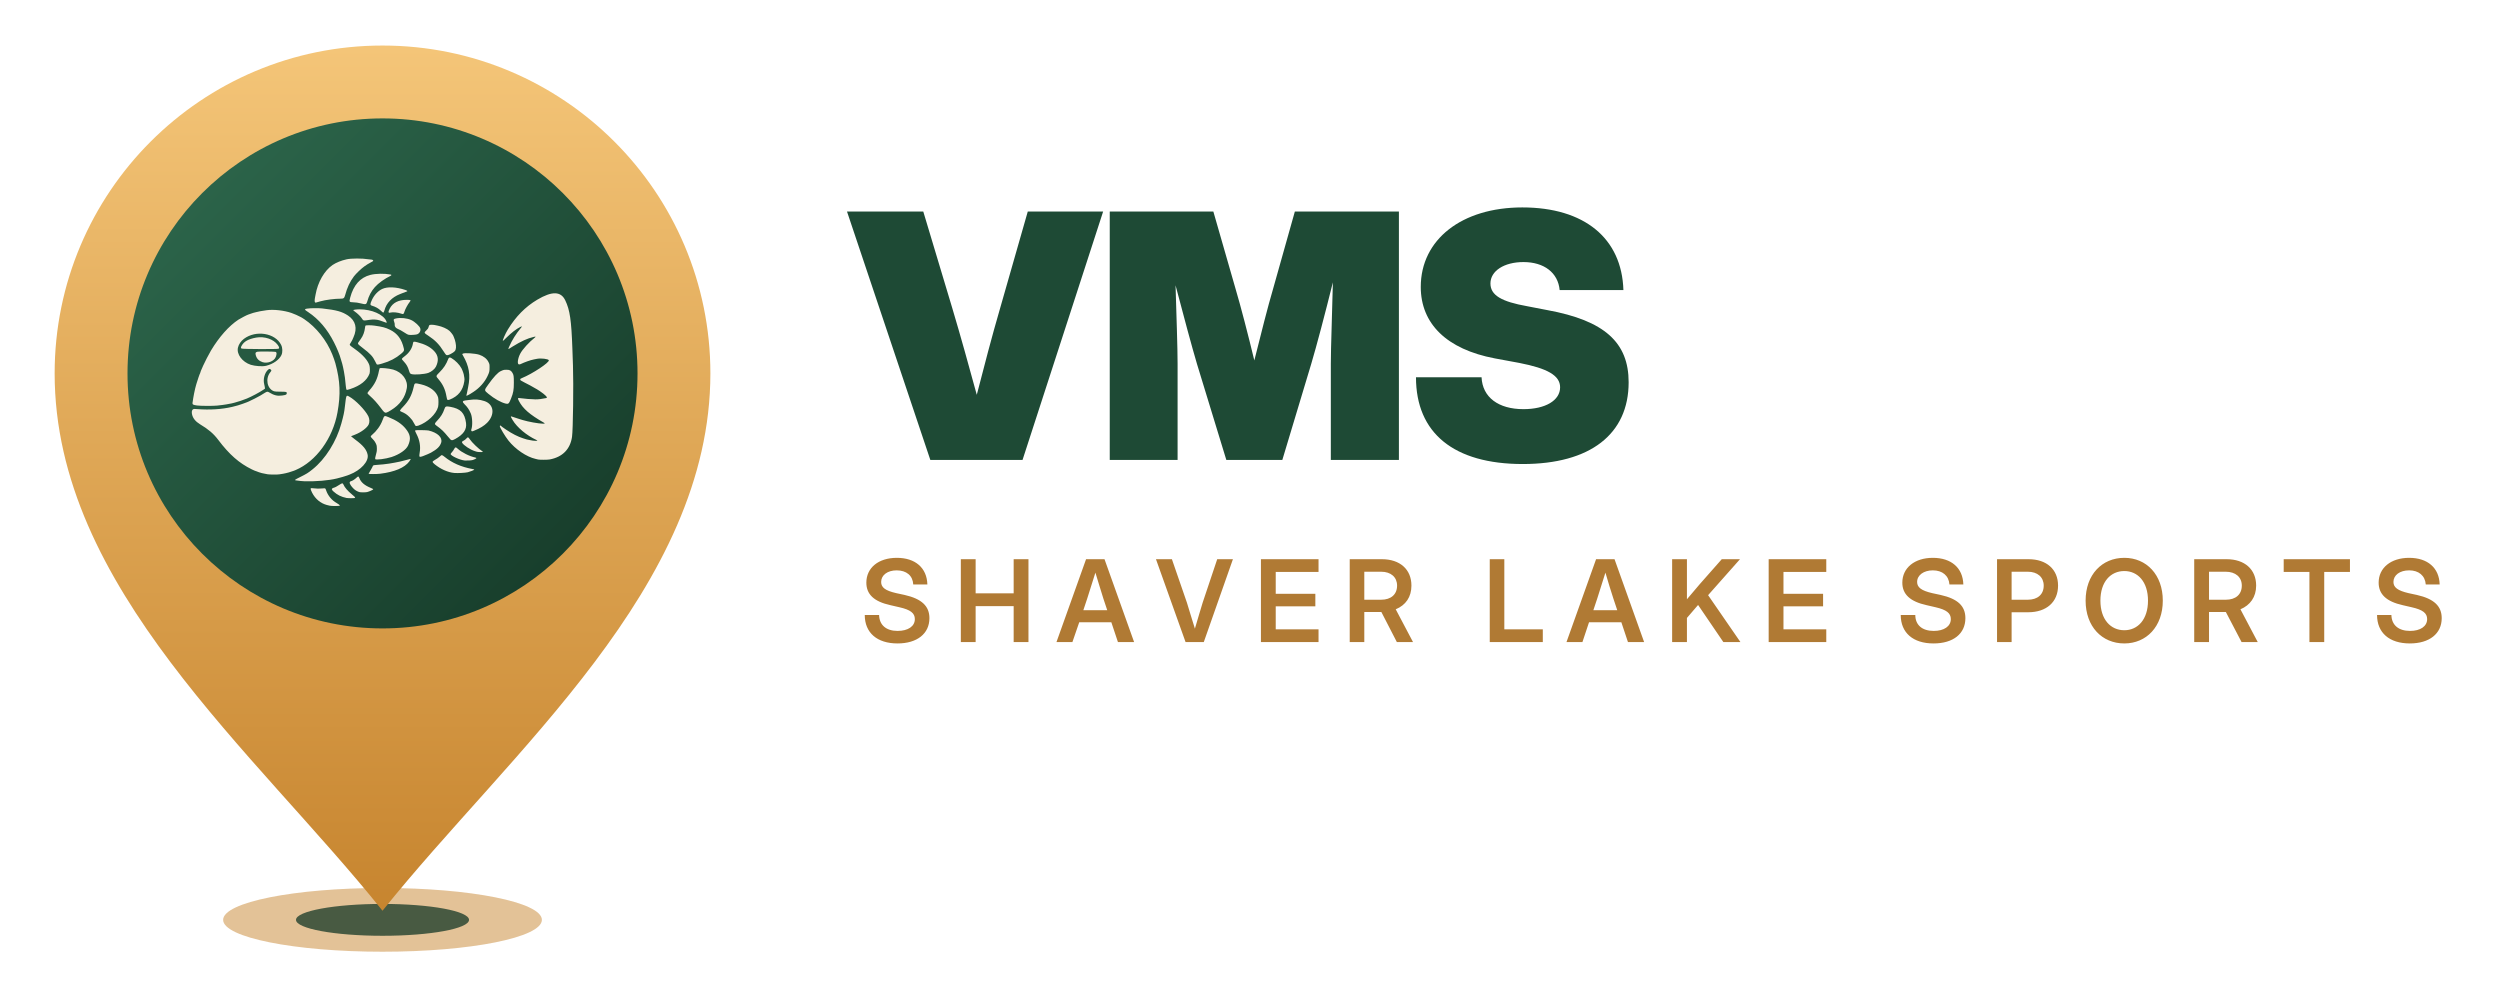
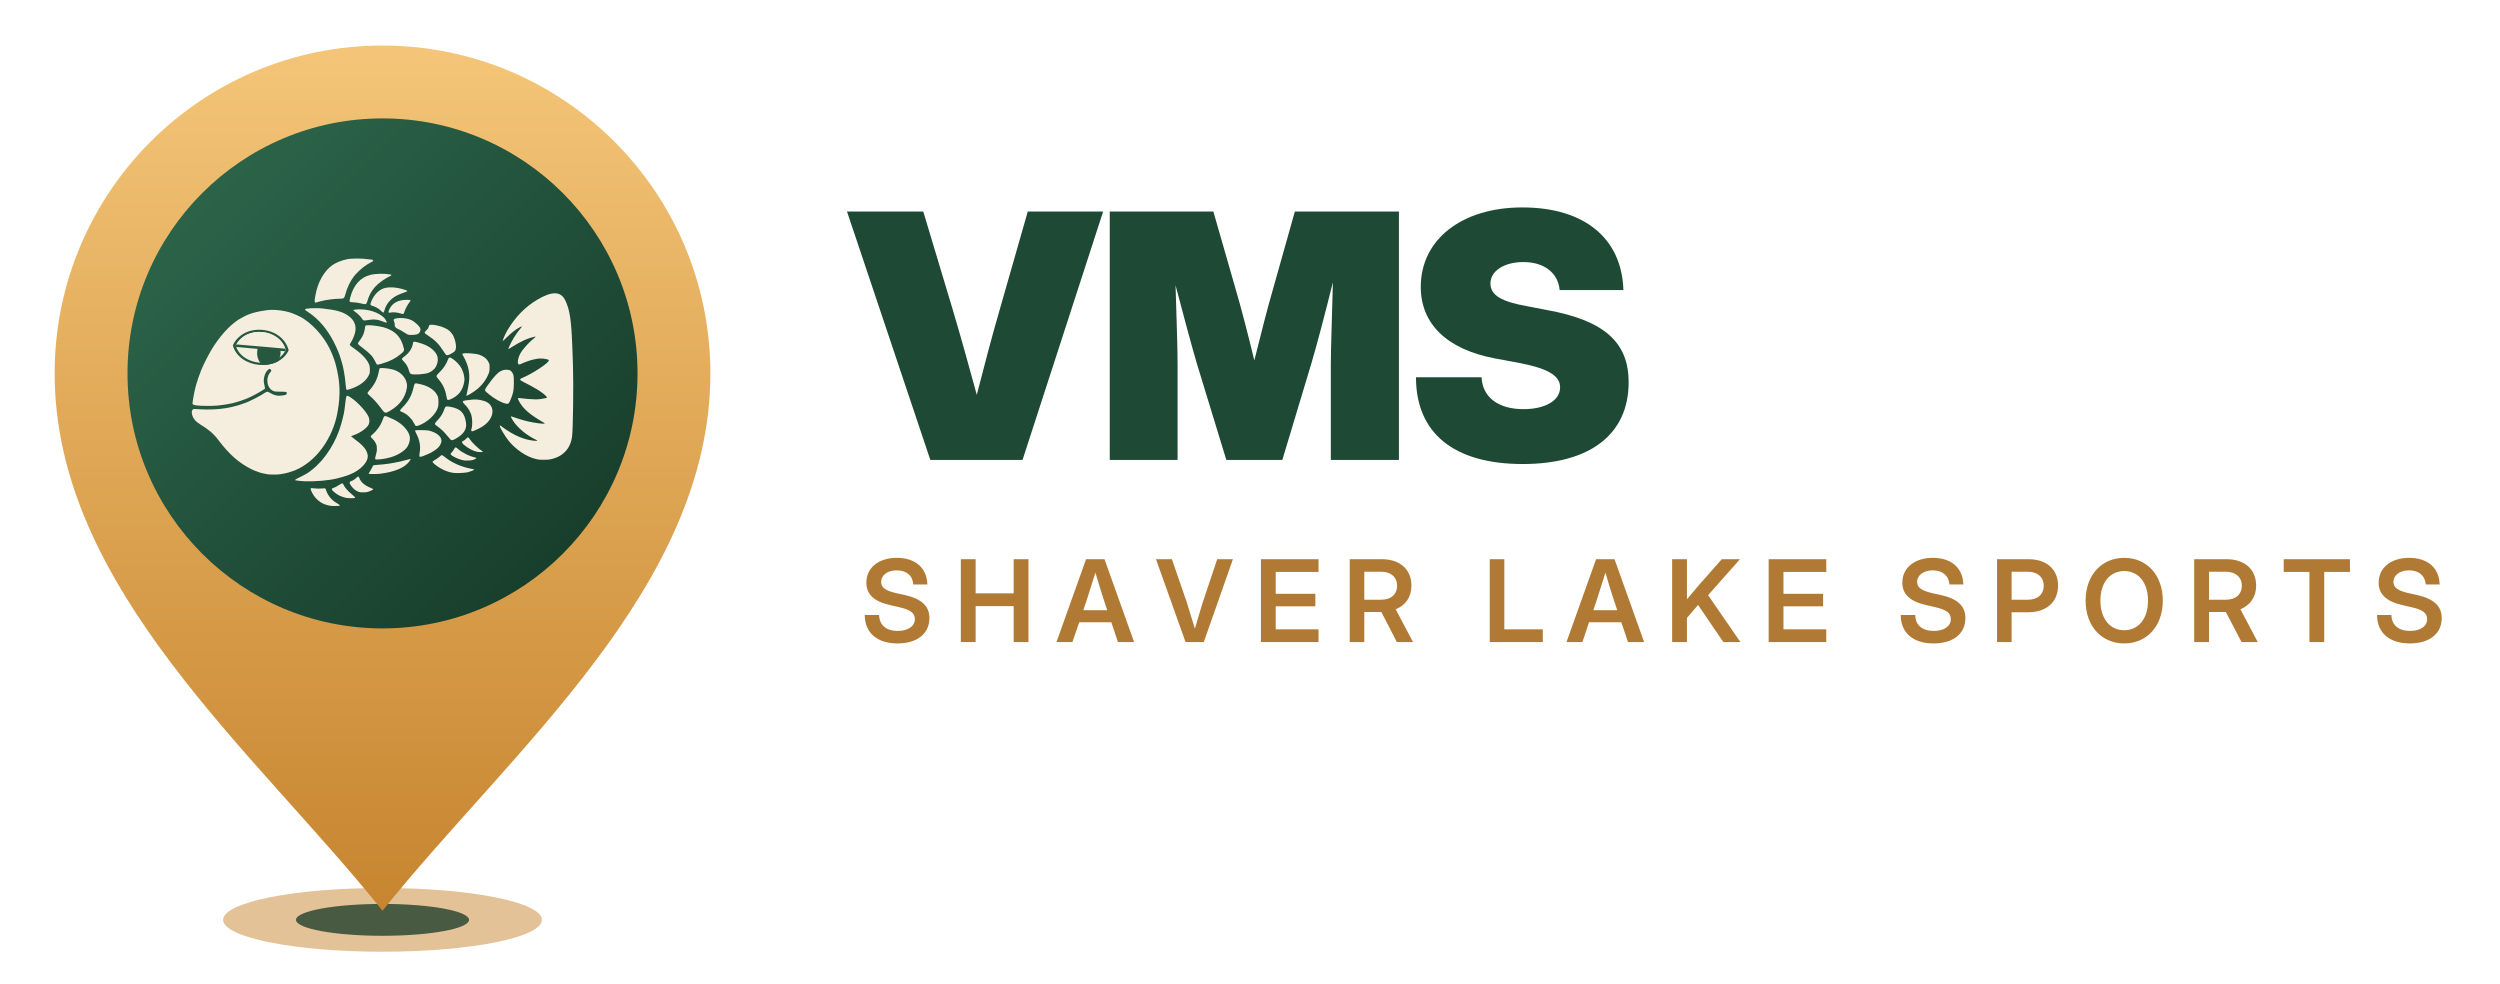
<svg xmlns="http://www.w3.org/2000/svg" viewBox="88 48 1098 432" role="img" aria-label="VMS Shaver Lake Sports">
  <defs>
    <linearGradient id="sg" x1="0" y1="0" x2="1" y2="1">
      <stop offset="0" stop-color="#2F6B4F" />
      <stop offset="1" stop-color="#143726" />
    </linearGradient>
    <linearGradient id="sa" x1="0" y1="0" x2="0" y2="1">
      <stop offset="0" stop-color="#F4C578" />
      <stop offset="1" stop-color="#C7852F" />
    </linearGradient>
  </defs>
  <ellipse cx="256" cy="452" rx="70" ry="14" fill="#C7852F" opacity=".5" />
  <ellipse cx="256" cy="452" rx="38" ry="7" fill="#143726" opacity=".75" />
  <path d="M256 448C200 378 112 306 112 212A144 144 0 0 1 400 212C400 306 312 378 256 448Z" fill="url(#sa)" />
  <circle cx="256" cy="212" r="112" fill="url(#sg)" />
-   <path fill="#F5EEDF" transform="translate(170.0 159.4) scale(0.2602)" d="M241.2 425.4C236.8 424.4 235.1 423.9 232.5 422.9C222.5 419.0 214.3 410.6 210.0 399.8C208.4 395.8 208.9 395.4 214.2 396.1C219.1 396.8 223.3 396.8 229.3 396.3C234.3 395.8 234.0 395.6 235.5 400.0C238.5 408.7 245.2 416.6 253.2 421.0C256.3 422.7 258.5 424.5 258.5 425.3C258.5 426.1 244.8 426.3 241.2 425.4ZM269.8 412.4C260.9 410.6 254.2 407.3 247.8 401.5C244.5 398.5 244.2 397.0 246.5 395.8C247.3 395.3 248.2 395.0 248.5 395.0C249.6 395.0 253.9 392.8 257.8 390.1C262.4 387.1 263.3 387.0 264.5 389.6C266.6 394.6 271.5 400.3 279.1 406.6C286.2 412.5 286.1 412.7 278.2 412.8C274.9 412.8 271.1 412.7 269.8 412.4ZM291.2 402.4C287.1 401.0 284.1 399.2 281.3 396.3C278.0 393.1 275.0 388.5 275.0 386.7C275.0 385.6 276.4 384.0 277.5 384.0C278.9 384.0 284.1 380.7 286.5 378.3C289.4 375.4 290.1 375.5 291.4 378.8C294.2 386.1 300.3 391.2 310.9 395.5C313.2 396.4 315.0 397.4 314.9 397.7C314.6 398.6 308.5 401.4 304.7 402.4C302.2 403.1 293.3 403.1 291.2 402.4ZM198.8 384.2C194.8 384.1 190.1 383.6 184.1 382.7C181.6 382.3 182.5 381.6 191.1 377.3C202.5 371.6 204.7 370.3 212.5 364.0C234.1 346.8 252.8 317.0 261.0 286.8C264.8 273.0 266.0 267.4 267.0 258.0C269.3 238.3 269.2 238.5 274.0 241.1C284.6 246.8 301.1 263.7 306.5 274.3C308.8 278.9 309.0 284.9 307.0 288.7C304.1 294.3 294.1 301.7 284.2 305.5C283.7 305.7 282.7 306.1 282.0 306.4C281.3 306.7 280.0 307.2 279.1 307.5C278.2 307.8 277.5 308.3 277.5 308.4C277.5 308.6 280.7 311.1 284.6 314.0C297.9 323.8 303.7 330.9 305.4 339.4C307.7 350.6 293.9 365.7 274.8 373.0C273.1 373.6 271.3 374.3 270.8 374.5C269.2 375.1 267.1 375.8 263.2 376.9C260.0 377.9 258.4 378.3 253.5 379.5C239.9 382.9 217.4 384.8 198.8 384.2ZM136.5 372.4C132.2 371.7 128.4 370.9 127.0 370.5C126.3 370.3 124.1 369.6 122.0 369.0C119.9 368.3 118.0 367.6 117.8 367.4C117.5 367.2 117.0 367.0 116.6 367.0C116.2 367.0 113.1 365.7 109.8 364.1C88.5 353.6 72.0 339.2 53.2 314.3C45.3 303.8 36.7 296.5 22.5 288.0C14.9 283.4 10.4 277.8 9.0 271.2C7.7 265.1 9.7 261.6 14.1 262.2C15.3 262.4 20.5 262.7 25.8 262.9C46.8 263.8 66.3 261.8 83.2 257.0C84.3 256.7 85.9 256.3 86.8 256.0C89.6 255.2 99.2 251.9 101.5 250.9C102.7 250.4 104.2 249.7 104.8 249.5C108.2 248.1 121.2 241.5 124.6 239.4C126.9 238.0 130.2 236.0 131.9 234.9C135.4 232.7 136.6 232.6 139.0 234.1C147.3 239.2 153.2 240.6 160.9 239.5C167.3 238.6 168.7 238.0 168.9 236.0C169.2 233.3 168.4 233.0 158.2 233.0C152.1 233.0 148.6 232.8 147.4 232.3C135.6 228.2 132.3 210.8 141.2 200.1C143.3 197.5 143.4 197.0 141.8 195.6C140.3 194.2 139.4 194.2 137.5 195.8C131.7 200.7 128.6 211.9 130.8 220.2C131.3 221.9 131.7 224.3 131.9 225.6L132.1 227.9L129.0 230.0C123.0 234.1 109.1 241.5 101.5 244.6C96.0 246.9 86.2 250.2 80.9 251.5C76.4 252.7 75.1 253.0 72.5 253.4C71.0 253.7 68.6 254.2 67.2 254.4C64.3 255.0 58.4 255.7 51.0 256.5C43.8 257.2 23.3 257.1 17.5 256.3C10.8 255.4 9.4 254.6 9.8 251.9C10.2 248.4 11.9 238.7 12.5 235.8C13.8 229.6 15.0 224.4 15.5 223.0C15.7 222.3 16.2 220.7 16.5 219.5C18.1 214.0 22.1 202.2 22.7 201.7C22.9 201.5 23.0 201.0 23.0 200.7C23.0 200.3 23.5 199.0 24.0 197.7C25.4 194.5 26.7 191.6 27.8 189.0C29.7 184.5 37.9 168.6 41.0 163.5C54.8 140.5 71.4 121.9 87.2 111.5C91.0 109.1 101.7 103.5 103.8 102.9C104.3 102.7 106.1 102.1 107.8 101.5C109.4 100.9 111.4 100.2 112.2 100.0C113.1 99.8 115.0 99.3 116.5 98.9C121.4 97.6 125.3 96.9 134.8 95.5C146.6 93.8 164.3 95.8 176.8 100.1C181.3 101.7 189.0 105.0 191.6 106.6C193.0 107.4 194.2 108.0 194.3 108.0C194.4 108.0 196.3 109.2 198.4 110.6C218.6 124.2 236.2 146.3 245.7 170.0C247.6 174.6 250.2 182.2 251.0 185.2C259.1 215.2 260.0 237.3 254.5 268.0C246.6 311.9 218.4 350.6 183.8 365.3C182.7 365.7 181.3 366.3 180.8 366.5C176.6 368.2 168.2 370.6 162.8 371.5C160.8 371.8 158.0 372.3 156.5 372.5C153.2 373.1 140.2 373.0 136.5 372.4ZM307.0 371.5C307.0 371.2 308.1 369.3 309.4 367.4C310.7 365.4 312.3 362.6 312.9 361.2C313.5 359.9 314.2 358.4 314.4 358.0C315.0 357.1 317.2 356.7 324.2 356.3C329.5 356.0 332.9 355.6 341.8 354.4C345.5 353.9 356.0 351.9 360.0 351.0C364.6 349.9 366.0 349.5 369.8 348.5C375.7 346.9 377.2 346.5 377.6 346.5C378.5 346.5 377.8 347.9 375.7 350.8C367.8 361.4 350.9 368.5 326.5 371.5C320.8 372.2 307.0 372.2 307.0 371.5ZM451.8 370.2C441.0 369.3 428.6 363.8 418.3 355.3C414.3 351.9 414.2 351.0 417.5 349.1C421.5 346.9 426.2 343.6 428.0 341.8C430.3 339.4 431.0 339.5 435.2 342.9C447.8 353.2 463.2 360.0 482.1 363.5C484.0 363.9 485.5 364.3 485.5 364.5C485.5 365.2 478.7 367.9 474.4 369.0C470.0 370.0 457.9 370.7 451.8 370.2ZM469.5 349.2C461.3 348.5 445.5 341.2 445.5 338.2C445.5 337.8 446.5 336.4 447.7 335.1C448.9 333.8 450.6 331.5 451.3 330.0C453.2 326.3 454.2 326.2 457.6 329.4C464.2 335.5 477.5 342.2 487.4 344.2C490.4 344.9 489.0 346.1 483.0 348.3C481.1 349.0 473.3 349.5 469.5 349.2ZM593.2 347.5C592.4 347.3 590.5 346.9 589.0 346.5C573.7 343.1 554.7 330.2 543.0 315.4C537.6 308.7 528.5 293.4 528.5 291.3C528.5 290.4 529.5 289.7 529.9 290.3C530.5 291.0 534.0 293.7 539.0 297.0C549.2 303.9 559.2 309.0 567.8 311.7C574.0 313.7 574.5 313.9 578.2 314.5C580.2 314.8 582.8 315.3 584.1 315.6C587.1 316.1 592.0 316.1 592.0 315.6C592.0 315.4 591.1 314.9 590.1 314.4C574.1 307.1 557.5 293.3 550.2 281.0C546.1 274.1 546.1 274.0 550.3 275.5C553.7 276.7 555.9 277.4 561.0 279.0C563.1 279.6 565.6 280.4 566.8 280.8C576.3 283.7 594.3 287.0 601.2 287.0C605.1 287.0 605.2 286.7 602.3 285.0C579.0 271.6 567.5 261.7 560.8 248.8C558.2 243.9 558.6 243.1 563.6 244.0C568.3 244.8 583.1 246.0 588.7 246.0C594.2 246.0 599.0 245.4 606.6 243.8C609.3 243.2 608.1 241.3 601.8 236.2C599.3 234.2 591.7 229.0 591.3 229.0C591.2 229.0 589.7 228.1 587.9 227.1C583.5 224.4 577.4 221.1 569.6 217.2C563.6 214.1 563.0 213.7 563.0 212.5C563.0 211.3 563.4 211.0 565.9 210.0C583.4 202.9 612.7 183.6 611.2 179.9C610.4 177.7 598.0 176.2 591.4 177.5C589.9 177.8 587.6 178.3 586.2 178.5C579.9 179.8 571.1 182.9 563.2 186.6C562.6 186.9 561.5 187.0 560.7 186.9C557.6 186.6 558.7 177.1 562.9 169.0C566.7 161.6 578.0 149.2 587.7 141.6C589.7 140.1 589.0 139.7 585.9 140.5C574.9 143.1 565.1 147.6 549.8 157.0C547.8 158.2 545.7 159.6 544.9 160.1C542.6 161.7 542.5 161.2 544.0 157.6C549.4 145.5 555.3 136.1 564.1 125.4C566.6 122.4 566.4 122.2 563.0 123.8C556.2 127.2 548.6 133.1 539.8 141.7C536.6 145.0 533.8 147.5 533.7 147.3C532.8 146.5 537.8 135.1 542.0 128.2C555.4 106.2 571.6 89.7 591.8 77.7C616.6 63.0 631.6 63.3 639.0 78.9C646.8 95.0 649.3 112.4 651.0 160.5C651.2 167.8 651.7 180.7 652.0 189.2C653.1 220.1 652.1 297.9 650.4 309.2C647.4 330.1 634.3 343.4 612.7 347.4C609.4 348.1 595.6 348.1 593.2 347.5ZM318.2 346.7C317.9 345.9 318.1 344.4 318.9 341.5C320.7 335.1 321.0 333.5 321.0 329.2C321.0 326.7 320.7 323.9 320.4 323.1C318.6 318.5 316.9 316.0 313.9 312.9C310.0 309.0 309.8 308.4 312.4 306.3C320.5 299.5 327.1 290.5 330.5 281.2C333.6 272.9 333.4 273.0 340.9 276.1C354.0 281.3 363.3 287.6 369.8 295.7C377.7 305.5 378.7 312.8 373.7 323.8C370.5 331.0 359.4 338.8 345.8 343.3C335.8 346.5 318.9 348.7 318.2 346.7ZM392.7 341.8C392.6 341.2 392.8 338.6 393.2 336.1C395.1 325.3 393.3 314.8 387.8 304.3C385.4 299.9 385.1 298.8 386.1 298.2C387.1 297.6 405.3 297.9 408.2 298.5C423.6 302.2 432.2 310.4 429.5 319.1C427.4 325.5 422.8 330.1 412.2 336.0C410.3 337.1 403.0 340.2 398.7 341.8C394.3 343.3 393.1 343.4 392.7 341.8ZM489.8 334.4C488.9 334.2 487.5 333.7 486.5 333.4C478.9 331.1 467.3 323.5 465.0 319.3C464.2 317.7 464.7 317.0 467.9 315.4C469.1 314.8 471.0 313.3 472.0 312.1C474.5 309.2 475.3 309.4 477.7 313.1C481.2 318.5 493.0 329.9 498.9 333.5C499.5 333.9 500.0 334.4 500.0 334.6C500.0 335.2 491.6 335.0 489.8 334.4ZM445.4 313.9C444.7 313.3 442.3 310.5 440.1 307.8C437.9 305.0 434.4 301.1 432.2 299.0C428.6 295.6 426.9 294.2 420.9 289.8C418.0 287.7 418.3 286.6 422.9 281.8C428.8 275.6 432.5 269.7 434.8 262.8C436.4 257.7 437.5 257.2 444.7 258.5C462.4 261.7 469.2 268.7 471.5 285.9C472.9 296.8 467.3 305.1 453.3 312.8C448.6 315.3 447.3 315.5 445.4 313.9ZM480.5 299.0C480.2 298.4 480.1 297.5 480.3 297.1C482.8 291.0 482.3 275.9 479.4 269.5C476.5 262.9 473.6 258.7 468.8 254.0C464.9 250.2 465.3 248.4 470.2 247.8C471.6 247.7 474.4 247.3 476.5 247.0C487.2 245.5 493.6 246.0 502.4 248.8C518.6 254.0 520.8 271.6 507.1 285.5C502.0 290.6 495.0 294.9 485.5 298.7C481.7 300.3 481.2 300.3 480.5 299.0ZM386.0 290.3C385.7 289.9 384.6 288.0 383.6 286.1C381.3 281.6 380.4 280.4 376.5 276.3C372.1 271.7 368.5 269.3 362.1 266.7C359.0 265.5 359.3 264.6 365.2 258.5C374.9 248.4 379.8 239.4 383.0 225.5C384.8 217.8 384.3 218.0 395.5 220.6C410.2 224.0 421.2 232.3 424.3 242.4C425.2 245.5 425.2 255.1 424.3 258.8C421.1 270.9 406.4 284.8 391.0 290.3C388.3 291.2 386.8 291.2 386.0 290.3ZM333.0 267.1C332.2 266.4 329.6 263.2 327.3 260.0C321.3 252.1 315.6 245.7 309.9 240.7C307.2 238.3 305.0 236.0 305.0 235.5C305.0 235.0 306.4 233.1 308.0 231.2C317.5 220.6 322.0 211.3 324.5 197.8C324.9 195.8 325.4 194.0 325.6 193.6C326.7 192.3 340.9 193.6 348.5 195.7C363.9 200.1 373.9 213.8 371.5 227.2C368.8 242.8 359.9 255.1 344.6 264.4C337.2 269.0 335.5 269.4 333.0 267.1ZM538.8 253.2C530.4 251.2 519.5 245.1 509.2 236.6C501.9 230.6 501.9 230.8 508.9 221.1C518.1 208.1 525.2 200.5 530.1 198.3C535.0 196.1 535.5 196.0 539.8 196.0C545.1 196.0 547.3 197.1 549.7 201.0C551.9 204.6 552.2 206.6 552.2 217.8C552.2 229.8 551.4 234.8 547.5 244.5C544.0 253.2 543.1 254.1 538.8 253.2ZM439.5 245.9C439.3 245.3 438.8 243.2 438.5 241.2C436.4 229.0 432.4 220.6 424.7 211.6C420.4 206.7 420.4 206.6 426.6 200.4C433.9 193.1 438.0 186.9 441.5 177.7C442.5 175.1 444.0 174.6 446.7 176.2C453.4 180.1 460.5 187.3 463.8 193.6C465.7 197.2 468.0 204.0 468.0 205.9C468.0 206.5 468.3 208.1 468.6 209.3C469.0 211.1 469.0 212.6 468.5 215.9C466.2 230.9 458.3 240.7 443.9 246.4C441.6 247.3 440.0 247.1 439.5 245.9ZM472.2 238.9C472.4 238.3 472.8 236.5 473.1 235.0C473.8 231.2 474.3 228.7 475.0 225.5C479.3 204.9 476.8 190.0 466.2 171.7L465.0 169.6L466.1 168.8C468.4 167.1 487.1 168.4 493.8 170.6C501.2 173.1 506.8 177.5 509.5 183.2C511.2 186.6 511.2 187.0 511.2 192.5C511.2 198.8 510.8 200.4 507.6 207.0C502.9 217.0 494.4 226.5 484.4 233.1C481.2 235.3 478.5 237.0 478.3 237.0C478.2 237.0 476.9 237.7 475.5 238.5C472.4 240.3 471.8 240.4 472.2 238.9ZM269.6 229.4C269.3 229.0 268.8 226.1 268.5 223.0C267.4 210.9 266.8 206.4 265.4 199.0C264.6 194.3 263.2 188.5 262.5 185.8C262.2 184.9 261.5 182.6 260.9 180.5C259.1 174.1 257.8 170.2 255.6 165.0C253.1 159.0 251.4 155.2 248.7 149.9C237.4 127.6 223.0 110.6 205.1 98.7C202.3 96.9 200.0 95.2 199.9 94.9C199.7 93.4 200.0 93.3 204.0 92.7C209.2 91.9 222.6 91.8 228.7 92.5C253.0 95.2 262.1 97.8 272.3 104.5C285.2 113.2 288.4 126.0 281.5 141.2C280.9 142.6 280.0 144.7 279.5 145.8C279.0 146.9 277.8 149.0 276.8 150.5C274.2 154.4 273.7 153.7 284.8 161.7C297.4 170.8 305.4 179.9 308.3 188.2C309.4 191.3 309.5 199.9 308.6 202.5C304.2 214.1 293.3 222.8 276.1 228.5C270.8 230.2 270.3 230.3 269.6 229.4ZM379.3 203.3C377.1 202.7 376.5 201.7 375.0 196.8C373.3 191.2 371.0 187.1 367.5 183.3C362.9 178.2 362.8 178.2 363.5 177.1C363.7 176.6 365.6 174.9 367.5 173.5C375.6 167.5 380.6 159.8 381.9 151.5C382.4 148.2 383.1 148.0 389.0 149.5C402.1 152.8 411.2 157.5 417.8 164.6C424.7 172.0 425.7 180.3 420.8 190.5C418.9 194.6 413.1 199.4 407.8 201.3C401.3 203.6 384.1 204.8 379.3 203.3ZM134.0 189.3C146.0 186.3 156.1 179.2 159.9 171.2C162.1 166.3 161.9 159.1 159.4 154.0C149.4 133.9 116.8 128.6 96.6 143.8C91.5 147.6 87.9 152.9 86.5 158.6C83.9 169.7 93.8 182.9 108.1 187.6C115.5 189.9 127.9 190.8 134.0 189.3ZM321.1 187.2C320.8 187.0 319.4 184.6 318.1 181.8C314.1 173.5 310.0 169.0 297.1 159.2C292.4 155.7 289.6 153.2 289.3 152.4C288.8 151.0 288.7 151.0 294.0 143.8C297.8 138.5 300.1 132.4 301.0 124.9C301.1 123.3 301.5 121.8 301.9 121.4C302.6 120.7 311.3 120.7 316.8 121.5C330.8 123.5 335.0 124.6 343.2 128.5C355.7 134.6 362.9 144.4 366.5 160.1C367.3 163.8 367.0 164.6 362.0 168.9C353.1 176.5 342.8 181.9 330.0 185.5C328.8 185.8 327.2 186.3 326.5 186.5C324.6 187.1 321.8 187.5 321.1 187.2ZM127.8 183.1C121.7 181.0 118.0 177.1 116.5 171.1C115.5 167.5 116.3 166.2 119.7 165.5C122.3 165.0 148.2 165.2 150.0 165.8C152.1 166.4 152.2 169.4 150.4 174.2C147.7 181.6 136.3 186.0 127.8 183.1ZM437.7 170.7C437.1 170.2 435.2 167.5 433.5 164.8C426.5 153.5 419.1 145.9 408.2 138.8C400.3 133.6 400.3 133.6 404.4 129.6C406.8 127.4 407.6 126.2 408.2 124.1C408.6 122.6 409.2 121.1 409.6 120.7C410.2 119.9 414.8 119.8 418.6 120.5C420.1 120.8 422.5 121.3 424.0 121.6C431.0 123.0 439.5 126.7 443.5 130.3C445.7 132.3 450.0 137.9 450.0 138.7C450.0 138.9 450.4 140.0 451.0 141.1C453.4 146.3 455.0 154.5 454.5 158.9C453.9 164.1 452.6 165.6 445.1 169.6C441.4 171.5 439.0 171.9 437.7 170.7ZM92.6 160.2C91.2 159.2 91.2 158.3 92.6 155.7C96.5 148.3 103.8 144.2 117.2 141.7C131.2 139.2 146.5 144.3 153.5 153.9C156.2 157.5 156.7 159.6 155.0 160.5C153.3 161.4 94.0 161.2 92.6 160.2ZM374.8 137.0C372.9 136.6 370.8 135.4 366.2 132.4C362.2 129.8 359.8 128.5 355.9 126.8C352.6 125.4 350.7 122.6 351.1 119.8C351.3 118.9 350.9 117.0 350.2 115.1C348.7 111.1 349.1 110.3 353.2 109.4C361.1 107.7 371.9 108.8 379.0 112.1C385.1 114.9 393.4 122.6 394.3 126.3C395.4 130.3 392.9 134.8 388.8 136.2C386.5 137.0 377.0 137.6 374.8 137.0ZM335.2 116.0C333.4 115.2 328.5 113.5 325.2 112.5C320.5 111.1 314.6 110.8 308.9 111.7C297.8 113.4 298.3 113.5 295.4 109.0C293.5 106.0 288.3 100.9 283.8 97.8C282.3 96.7 281.0 95.6 281.0 95.5C281.0 94.8 286.5 94.0 291.7 94.0C312.4 94.0 332.2 102.7 336.9 113.9C338.1 116.9 337.9 117.2 335.2 116.0ZM361.8 101.2C356.4 99.2 347.9 98.4 343.8 99.5C340.1 100.6 339.7 98.6 342.6 92.9C347.7 83.0 357.3 78.0 371.2 78.0C378.4 78.0 378.9 78.4 376.5 81.4C373.0 85.8 368.8 93.7 367.5 98.0C366.4 102.1 365.6 102.6 361.8 101.2ZM327.9 96.5C323.6 92.3 319.1 89.8 312.3 87.7C309.4 86.8 309.4 85.0 312.7 78.0C316.5 69.8 322.9 63.0 330.0 59.6C338.8 55.5 353.4 56.1 368.7 61.2C372.3 62.4 373.3 63.3 371.7 63.8C369.9 64.4 365.2 66.1 363.8 66.8C362.9 67.1 361.2 67.8 360.0 68.3C346.2 73.7 337.0 83.4 333.7 96.0C333.0 98.5 332.4 99.5 331.4 99.5C331.2 99.5 329.6 98.1 327.9 96.5ZM298.5 85.0C297.5 84.8 295.5 84.3 294.0 84.0C287.8 82.6 286.6 82.4 282.0 82.2C274.0 81.8 274.0 81.8 276.0 74.1C281.6 53.0 292.9 40.3 310.0 35.9C319.5 33.5 333.7 33.3 344.4 35.3C345.8 35.6 345.8 36.6 344.4 37.3C334.6 41.9 323.4 49.9 317.7 56.4C311.3 63.7 307.6 70.7 304.5 81.5C303.4 85.1 302.3 85.8 298.5 85.0ZM216.9 82.4C215.9 81.9 215.7 79.1 216.4 75.1C216.7 73.8 217.2 71.2 217.5 69.2C221.2 48.1 232.4 28.6 246.3 19.1C252.3 15.1 261.1 11.5 269.8 9.6C277.5 7.8 296.8 7.8 306.5 9.5C308.1 9.8 310.2 10.0 311.3 10.0C312.7 10.0 313.6 10.3 314.3 11.0C315.4 12.2 315.2 12.4 311.2 14.5C305.4 17.7 304.5 18.3 299.9 21.5C294.8 25.1 286.0 33.5 282.3 38.3C275.4 47.5 271.0 56.8 267.2 70.7C266.0 75.1 264.9 76.0 260.4 76.0C249.6 76.0 234.9 77.9 225.5 80.5C223.4 81.1 221.0 81.7 220.2 82.0C219.3 82.2 218.4 82.5 218.2 82.6C217.9 82.8 217.3 82.7 216.9 82.4Z" />
+   <g transform="translate(170.0 159.4) scale(0.2602)">
+     <path fill="#F5EEDF" d="M241.2 425.4C236.8 424.4 235.1 423.9 232.5 422.9C222.5 419.0 214.3 410.6 210.0 399.8C208.4 395.8 208.9 395.4 214.2 396.1C219.1 396.8 223.3 396.8 229.3 396.3C234.3 395.8 234.0 395.6 235.5 400.0C238.5 408.7 245.2 416.6 253.2 421.0C256.3 422.7 258.5 424.5 258.5 425.3C258.5 426.1 244.8 426.3 241.2 425.4ZM269.8 412.4C260.9 410.6 254.2 407.3 247.8 401.5C244.5 398.5 244.2 397.0 246.5 395.8C247.3 395.3 248.2 395.0 248.5 395.0C249.6 395.0 253.9 392.8 257.8 390.1C262.4 387.1 263.3 387.0 264.5 389.6C266.6 394.6 271.5 400.3 279.1 406.6C286.2 412.5 286.1 412.7 278.2 412.8C274.9 412.8 271.1 412.7 269.8 412.4ZM291.2 402.4C287.1 401.0 284.1 399.2 281.3 396.3C278.0 393.1 275.0 388.5 275.0 386.7C275.0 385.6 276.4 384.0 277.5 384.0C278.9 384.0 284.1 380.7 286.5 378.3C289.4 375.4 290.1 375.5 291.4 378.8C294.2 386.1 300.3 391.2 310.9 395.5C313.2 396.4 315.0 397.4 314.9 397.7C314.6 398.6 308.5 401.4 304.7 402.4C302.2 403.1 293.3 403.1 291.2 402.4ZM198.8 384.2C194.8 384.1 190.1 383.6 184.1 382.7C181.6 382.3 182.5 381.6 191.1 377.3C202.5 371.6 204.7 370.3 212.5 364.0C234.1 346.8 252.8 317.0 261.0 286.8C264.8 273.0 266.0 267.4 267.0 258.0C269.3 238.3 269.2 238.5 274.0 241.1C284.6 246.8 301.1 263.7 306.5 274.3C308.8 278.9 309.0 284.9 307.0 288.7C304.1 294.3 294.1 301.7 284.2 305.5C283.7 305.7 282.7 306.1 282.0 306.4C281.3 306.7 280.0 307.2 279.1 307.5C278.2 307.8 277.5 308.3 277.5 308.4C277.5 308.6 280.7 311.1 284.6 314.0C297.9 323.8 303.7 330.9 305.4 339.4C307.7 350.6 293.9 365.7 274.8 373.0C273.1 373.6 271.3 374.3 270.8 374.5C269.2 375.1 267.1 375.8 263.2 376.9C260.0 377.9 258.4 378.3 253.5 379.5C239.9 382.9 217.4 384.8 198.8 384.2ZM136.5 372.4C132.2 371.7 128.4 370.9 127.0 370.5C126.3 370.3 124.1 369.6 122.0 369.0C119.9 368.3 118.0 367.6 117.8 367.4C117.5 367.2 117.0 367.0 116.6 367.0C116.2 367.0 113.1 365.7 109.8 364.1C88.5 353.6 72.0 339.2 53.2 314.3C45.3 303.8 36.7 296.5 22.5 288.0C14.9 283.4 10.4 277.8 9.0 271.2C7.7 265.1 9.7 261.6 14.1 262.2C15.3 262.4 20.5 262.7 25.8 262.9C46.8 263.8 66.3 261.8 83.2 257.0C84.3 256.7 85.9 256.3 86.8 256.0C89.6 255.2 99.2 251.9 101.5 250.9C102.7 250.4 104.2 249.7 104.8 249.5C108.2 248.1 121.2 241.5 124.6 239.4C126.9 238.0 130.2 236.0 131.9 234.9C135.4 232.7 136.6 232.6 139.0 234.1C147.3 239.2 153.2 240.6 160.9 239.5C167.3 238.6 168.7 238.0 168.9 236.0C169.2 233.3 168.4 233.0 158.2 233.0C152.1 233.0 148.6 232.8 147.4 232.3C135.6 228.2 132.3 210.8 141.2 200.1C143.3 197.5 143.4 197.0 141.8 195.6C140.3 194.2 139.4 194.2 137.5 195.8C131.7 200.7 128.6 211.9 130.8 220.2C131.3 221.9 131.7 224.3 131.9 225.6L132.1 227.9L129.0 230.0C123.0 234.1 109.1 241.5 101.5 244.6C96.0 246.9 86.2 250.2 80.9 251.5C76.4 252.7 75.1 253.0 72.5 253.4C71.0 253.7 68.6 254.2 67.2 254.4C64.3 255.0 58.4 255.7 51.0 256.5C43.8 257.2 23.3 257.1 17.5 256.3C10.8 255.4 9.4 254.6 9.8 251.9C10.2 248.4 11.9 238.7 12.5 235.8C13.8 229.6 15.0 224.4 15.5 223.0C15.7 222.3 16.2 220.7 16.5 219.5C18.1 214.0 22.1 202.2 22.7 201.7C22.9 201.5 23.0 201.0 23.0 200.7C23.0 200.3 23.5 199.0 24.0 197.7C25.4 194.5 26.7 191.6 27.8 189.0C29.7 184.5 37.9 168.6 41.0 163.5C54.8 140.5 71.4 121.9 87.2 111.5C91.0 109.1 101.7 103.5 103.8 102.9C104.3 102.7 106.1 102.1 107.8 101.5C109.4 100.9 111.4 100.2 112.2 100.0C113.1 99.8 115.0 99.3 116.5 98.9C121.4 97.6 125.3 96.9 134.8 95.5C146.6 93.8 164.3 95.8 176.8 100.1C181.3 101.7 189.0 105.0 191.6 106.6C193.0 107.4 194.2 108.0 194.3 108.0C194.4 108.0 196.3 109.2 198.4 110.6C218.6 124.2 236.2 146.3 245.7 170.0C247.6 174.6 250.2 182.2 251.0 185.2C259.1 215.2 260.0 237.3 254.5 268.0C246.6 311.9 218.4 350.6 183.8 365.3C182.7 365.7 181.3 366.3 180.8 366.5C176.6 368.2 168.2 370.6 162.8 371.5C160.8 371.8 158.0 372.3 156.5 372.5C153.2 373.1 140.2 373.0 136.5 372.4ZM307.0 371.5C307.0 371.2 308.1 369.3 309.4 367.4C310.7 365.4 312.3 362.6 312.9 361.2C313.5 359.9 314.2 358.4 314.4 358.0C315.0 357.1 317.2 356.7 324.2 356.3C329.5 356.0 332.9 355.6 341.8 354.4C345.5 353.9 356.0 351.9 360.0 351.0C364.6 349.9 366.0 349.5 369.8 348.5C375.7 346.9 377.2 346.5 377.6 346.5C378.5 346.5 377.8 347.9 375.7 350.8C367.8 361.4 350.9 368.5 326.5 371.5C320.8 372.2 307.0 372.2 307.0 371.5ZM451.8 370.2C441.0 369.3 428.6 363.8 418.3 355.3C414.3 351.9 414.2 351.0 417.5 349.1C421.5 346.9 426.2 343.6 428.0 341.8C430.3 339.4 431.0 339.5 435.2 342.9C447.8 353.2 463.2 360.0 482.1 363.5C484.0 363.9 485.5 364.3 485.5 364.5C485.5 365.2 478.7 367.9 474.4 369.0C470.0 370.0 457.9 370.7 451.8 370.2ZM469.5 349.2C461.3 348.5 445.5 341.2 445.5 338.2C445.5 337.8 446.5 336.4 447.7 335.1C448.9 333.8 450.6 331.5 451.3 330.0C453.2 326.3 454.2 326.2 457.6 329.4C464.2 335.5 477.5 342.2 487.4 344.2C490.4 344.9 489.0 346.1 483.0 348.3C481.1 349.0 473.3 349.5 469.5 349.2ZM593.2 347.5C592.4 347.3 590.5 346.9 589.0 346.5C573.7 343.1 554.7 330.2 543.0 315.4C537.6 308.7 528.5 293.4 528.5 291.3C528.5 290.4 529.5 289.7 529.9 290.3C530.5 291.0 534.0 293.7 539.0 297.0C549.2 303.9 559.2 309.0 567.8 311.7C574.0 313.7 574.5 313.9 578.2 314.5C580.2 314.8 582.8 315.3 584.1 315.6C587.1 316.1 592.0 316.1 592.0 315.6C592.0 315.4 591.1 314.9 590.1 314.4C574.1 307.1 557.5 293.3 550.2 281.0C546.1 274.1 546.1 274.0 550.3 275.5C553.7 276.7 555.9 277.4 561.0 279.0C563.1 279.6 565.6 280.4 566.8 280.8C576.3 283.7 594.3 287.0 601.2 287.0C605.1 287.0 605.2 286.7 602.3 285.0C579.0 271.6 567.5 261.7 560.8 248.8C558.2 243.9 558.6 243.1 563.6 244.0C568.3 244.8 583.1 246.0 588.7 246.0C594.2 246.0 599.0 245.4 606.6 243.8C609.3 243.2 608.1 241.3 601.8 236.2C599.3 234.2 591.7 229.0 591.3 229.0C591.2 229.0 589.7 228.1 587.9 227.1C583.5 224.4 577.4 221.1 569.6 217.2C563.6 214.1 563.0 213.7 563.0 212.5C563.0 211.3 563.4 211.0 565.9 210.0C583.4 202.9 612.7 183.6 611.2 179.9C610.4 177.7 598.0 176.2 591.4 177.5C589.9 177.8 587.6 178.3 586.2 178.5C579.9 179.8 571.1 182.9 563.2 186.6C562.6 186.9 561.5 187.0 560.7 186.9C557.6 186.6 558.7 177.1 562.9 169.0C566.7 161.6 578.0 149.2 587.7 141.6C589.7 140.1 589.0 139.7 585.9 140.5C574.9 143.1 565.1 147.6 549.8 157.0C547.8 158.2 545.7 159.6 544.9 160.1C542.6 161.7 542.5 161.2 544.0 157.6C549.4 145.5 555.3 136.1 564.1 125.4C566.6 122.4 566.4 122.2 563.0 123.8C556.2 127.2 548.6 133.1 539.8 141.7C536.6 145.0 533.8 147.5 533.7 147.3C532.8 146.5 537.8 135.1 542.0 128.2C555.4 106.2 571.6 89.7 591.8 77.7C616.6 63.0 631.6 63.3 639.0 78.9C646.8 95.0 649.3 112.4 651.0 160.5C651.2 167.8 651.7 180.7 652.0 189.2C653.1 220.1 652.1 297.9 650.4 309.2C647.4 330.1 634.3 343.4 612.7 347.4C609.4 348.1 595.6 348.1 593.2 347.5ZM318.2 346.7C317.9 345.9 318.1 344.4 318.9 341.5C320.7 335.1 321.0 333.5 321.0 329.2C321.0 326.7 320.7 323.9 320.4 323.1C318.6 318.5 316.9 316.0 313.9 312.9C310.0 309.0 309.8 308.4 312.4 306.3C320.5 299.5 327.1 290.5 330.5 281.2C333.6 272.9 333.4 273.0 340.9 276.1C354.0 281.3 363.3 287.6 369.8 295.7C377.7 305.5 378.7 312.8 373.7 323.8C370.5 331.0 359.4 338.8 345.8 343.3C335.8 346.5 318.9 348.7 318.2 346.7ZM392.7 341.8C392.6 341.2 392.8 338.6 393.2 336.1C395.1 325.3 393.3 314.8 387.8 304.3C385.4 299.9 385.1 298.8 386.1 298.2C387.1 297.6 405.3 297.9 408.2 298.5C423.6 302.2 432.2 310.4 429.5 319.1C427.4 325.5 422.8 330.1 412.2 336.0C410.3 337.1 403.0 340.2 398.7 341.8C394.3 343.3 393.1 343.4 392.7 341.8ZM489.8 334.4C488.9 334.2 487.5 333.7 486.5 333.4C478.9 331.1 467.3 323.5 465.0 319.3C464.2 317.7 464.7 317.0 467.9 315.4C469.1 314.8 471.0 313.3 472.0 312.1C474.5 309.2 475.3 309.4 477.7 313.1C481.2 318.5 493.0 329.9 498.9 333.5C499.5 333.9 500.0 334.4 500.0 334.6C500.0 335.2 491.6 335.0 489.8 334.4ZM445.4 313.9C444.7 313.3 442.3 310.5 440.1 307.8C437.9 305.0 434.4 301.1 432.2 299.0C428.6 295.6 426.9 294.2 420.9 289.8C418.0 287.7 418.3 286.6 422.9 281.8C428.8 275.6 432.5 269.7 434.8 262.8C436.4 257.7 437.5 257.2 444.7 258.5C462.4 261.7 469.2 268.7 471.5 285.9C472.9 296.8 467.3 305.1 453.3 312.8C448.6 315.3 447.3 315.5 445.4 313.9ZM480.5 299.0C480.2 298.4 480.1 297.5 480.3 297.1C482.8 291.0 482.3 275.9 479.4 269.5C476.5 262.9 473.6 258.7 468.8 254.0C464.9 250.2 465.3 248.4 470.2 247.8C471.6 247.7 474.4 247.3 476.5 247.0C487.2 245.5 493.6 246.0 502.4 248.8C518.6 254.0 520.8 271.6 507.1 285.5C502.0 290.6 495.0 294.9 485.5 298.7C481.7 300.3 481.2 300.3 480.5 299.0ZM386.0 290.3C385.7 289.9 384.6 288.0 383.6 286.1C381.3 281.6 380.4 280.4 376.5 276.3C372.1 271.7 368.5 269.3 362.1 266.7C359.0 265.5 359.3 264.6 365.2 258.5C374.9 248.4 379.8 239.4 383.0 225.5C384.8 217.8 384.3 218.0 395.5 220.6C410.2 224.0 421.2 232.3 424.3 242.4C425.2 245.5 425.2 255.1 424.3 258.8C421.1 270.9 406.4 284.8 391.0 290.3C388.3 291.2 386.8 291.2 386.0 290.3ZM333.0 267.1C332.2 266.4 329.6 263.2 327.3 260.0C321.3 252.1 315.6 245.7 309.9 240.7C307.2 238.3 305.0 236.0 305.0 235.5C305.0 235.0 306.4 233.1 308.0 231.2C317.5 220.6 322.0 211.3 324.5 197.8C324.9 195.8 325.4 194.0 325.6 193.6C326.7 192.3 340.9 193.6 348.5 195.7C363.9 200.1 373.9 213.8 371.5 227.2C368.8 242.8 359.9 255.1 344.6 264.4C337.2 269.0 335.5 269.4 333.0 267.1ZM538.8 253.2C530.4 251.2 519.5 245.1 509.2 236.6C501.9 230.6 501.9 230.8 508.9 221.1C518.1 208.1 525.2 200.5 530.1 198.3C535.0 196.1 535.5 196.0 539.8 196.0C545.1 196.0 547.3 197.1 549.7 201.0C551.9 204.6 552.2 206.6 552.2 217.8C552.2 229.8 551.4 234.8 547.5 244.5C544.0 253.2 543.1 254.1 538.8 253.2ZM439.5 245.9C439.3 245.3 438.8 243.2 438.5 241.2C436.4 229.0 432.4 220.6 424.7 211.6C420.4 206.7 420.4 206.6 426.6 200.4C433.9 193.1 438.0 186.9 441.5 177.7C442.5 175.1 444.0 174.6 446.7 176.2C453.4 180.1 460.5 187.3 463.8 193.6C465.7 197.2 468.0 204.0 468.0 205.9C468.0 206.5 468.3 208.1 468.6 209.3C469.0 211.1 469.0 212.6 468.5 215.9C466.2 230.9 458.3 240.7 443.9 246.4C441.6 247.3 440.0 247.1 439.5 245.9ZM472.2 238.9C472.4 238.3 472.8 236.5 473.1 235.0C473.8 231.2 474.3 228.7 475.0 225.5C479.3 204.9 476.8 190.0 466.2 171.7L465.0 169.6L466.1 168.8C468.4 167.1 487.1 168.4 493.8 170.6C501.2 173.1 506.8 177.5 509.5 183.2C511.2 186.6 511.2 187.0 511.2 192.5C511.2 198.8 510.8 200.4 507.6 207.0C502.9 217.0 494.4 226.5 484.4 233.1C481.2 235.3 478.5 237.0 478.3 237.0C478.2 237.0 476.9 237.7 475.5 238.5C472.4 240.3 471.8 240.4 472.2 238.9ZM269.6 229.4C269.3 229.0 268.8 226.1 268.5 223.0C267.4 210.9 266.8 206.4 265.4 199.0C264.6 194.3 263.2 188.5 262.5 185.8C262.2 184.9 261.5 182.6 260.9 180.5C259.1 174.1 257.8 170.2 255.6 165.0C253.1 159.0 251.4 155.2 248.7 149.9C237.4 127.6 223.0 110.6 205.1 98.7C202.3 96.9 200.0 95.2 199.9 94.9C199.7 93.4 200.0 93.3 204.0 92.7C209.2 91.9 222.6 91.8 228.7 92.5C253.0 95.2 262.1 97.8 272.3 104.5C285.2 113.2 288.4 126.0 281.5 141.2C280.9 142.6 280.0 144.7 279.5 145.8C279.0 146.9 277.8 149.0 276.8 150.5C274.2 154.4 273.7 153.7 284.8 161.7C297.4 170.8 305.4 179.9 308.3 188.2C309.4 191.3 309.5 199.9 308.6 202.5C304.2 214.1 293.3 222.8 276.1 228.5C270.8 230.2 270.3 230.3 269.6 229.4ZM379.3 203.3C377.1 202.7 376.5 201.7 375.0 196.8C373.3 191.2 371.0 187.1 367.5 183.3C362.9 178.2 362.8 178.2 363.5 177.1C363.7 176.6 365.6 174.9 367.5 173.5C375.6 167.5 380.6 159.8 381.9 151.5C382.4 148.2 383.1 148.0 389.0 149.5C402.1 152.8 411.2 157.5 417.8 164.6C424.7 172.0 425.7 180.3 420.8 190.5C418.9 194.6 413.1 199.4 407.8 201.3C401.3 203.6 384.1 204.8 379.3 203.3ZM134.0 189.3C146.0 186.3 156.1 179.2 159.9 171.2C162.1 166.3 161.9 159.1 159.4 154.0C149.4 133.9 116.8 128.6 96.6 143.8C91.5 147.6 87.9 152.9 86.5 158.6C83.9 169.7 93.8 182.9 108.1 187.6C115.5 189.9 127.9 190.8 134.0 189.3ZM321.1 187.2C320.8 187.0 319.4 184.6 318.1 181.8C314.1 173.5 310.0 169.0 297.1 159.2C292.4 155.7 289.6 153.2 289.3 152.4C288.8 151.0 288.7 151.0 294.0 143.8C297.8 138.5 300.1 132.4 301.0 124.9C301.1 123.3 301.5 121.8 301.9 121.4C302.6 120.7 311.3 120.7 316.8 121.5C330.8 123.5 335.0 124.6 343.2 128.5C355.7 134.6 362.9 144.4 366.5 160.1C367.3 163.8 367.0 164.6 362.0 168.9C353.1 176.5 342.8 181.9 330.0 185.5C328.8 185.8 327.2 186.3 326.5 186.5C324.6 187.1 321.8 187.5 321.1 187.2ZM127.8 183.1C121.7 181.0 118.0 177.1 116.5 171.1C115.5 167.5 116.3 166.2 119.7 165.5C122.3 165.0 148.2 165.2 150.0 165.8C152.1 166.4 152.2 169.4 150.4 174.2C147.7 181.6 136.3 186.0 127.8 183.1ZM437.7 170.7C437.1 170.2 435.2 167.5 433.5 164.8C426.5 153.5 419.1 145.9 408.2 138.8C400.3 133.6 400.3 133.6 404.4 129.6C406.8 127.4 407.6 126.2 408.2 124.1C408.6 122.6 409.2 121.1 409.6 120.7C410.2 119.9 414.8 119.8 418.6 120.5C420.1 120.8 422.5 121.3 424.0 121.6C431.0 123.0 439.5 126.7 443.5 130.3C445.7 132.3 450.0 137.9 450.0 138.7C450.0 138.9 450.4 140.0 451.0 141.1C453.4 146.3 455.0 154.5 454.5 158.9C453.9 164.1 452.6 165.6 445.1 169.6C441.4 171.5 439.0 171.9 437.7 170.7ZM92.6 160.2C91.2 159.2 91.2 158.3 92.6 155.7C96.5 148.3 103.8 144.2 117.2 141.7C131.2 139.2 146.5 144.3 153.5 153.9C156.2 157.5 156.7 159.6 155.0 160.5C153.3 161.4 94.0 161.2 92.6 160.2ZM374.8 137.0C372.9 136.6 370.8 135.4 366.2 132.4C362.2 129.8 359.8 128.5 355.9 126.8C352.6 125.4 350.7 122.6 351.1 119.8C351.3 118.9 350.9 117.0 350.2 115.1C348.7 111.1 349.1 110.3 353.2 109.4C361.1 107.7 371.9 108.8 379.0 112.1C385.1 114.9 393.4 122.6 394.3 126.3C395.4 130.3 392.9 134.8 388.8 136.2C386.5 137.0 377.0 137.6 374.8 137.0ZM335.2 116.0C333.4 115.2 328.5 113.5 325.2 112.5C320.5 111.1 314.6 110.8 308.9 111.7C297.8 113.4 298.3 113.5 295.4 109.0C293.5 106.0 288.3 100.9 283.8 97.8C282.3 96.7 281.0 95.6 281.0 95.5C281.0 94.8 286.5 94.0 291.7 94.0C312.4 94.0 332.2 102.7 336.9 113.9C338.1 116.9 337.9 117.2 335.2 116.0ZM361.8 101.2C356.4 99.2 347.9 98.4 343.8 99.5C340.1 100.6 339.7 98.6 342.6 92.9C347.7 83.0 357.3 78.0 371.2 78.0C378.4 78.0 378.9 78.4 376.5 81.4C373.0 85.8 368.8 93.7 367.5 98.0C366.4 102.1 365.6 102.6 361.8 101.2ZM327.9 96.5C323.6 92.3 319.1 89.8 312.3 87.7C309.4 86.8 309.4 85.0 312.7 78.0C316.5 69.8 322.9 63.0 330.0 59.6C338.8 55.5 353.4 56.1 368.7 61.2C372.3 62.4 373.3 63.3 371.7 63.8C369.9 64.4 365.2 66.1 363.8 66.8C362.9 67.1 361.2 67.8 360.0 68.3C346.2 73.7 337.0 83.4 333.7 96.0C333.0 98.5 332.4 99.5 331.4 99.5C331.2 99.5 329.6 98.1 327.9 96.5ZM298.5 85.0C297.5 84.8 295.5 84.3 294.0 84.0C287.8 82.6 286.6 82.4 282.0 82.2C274.0 81.8 274.0 81.8 276.0 74.1C281.6 53.0 292.9 40.3 310.0 35.9C319.5 33.5 333.7 33.3 344.4 35.3C345.8 35.6 345.8 36.6 344.4 37.3C334.6 41.9 323.4 49.9 317.7 56.4C311.3 63.7 307.6 70.7 304.5 81.5C303.4 85.1 302.3 85.8 298.5 85.0ZM216.9 82.4C215.9 81.9 215.7 79.1 216.4 75.1C216.7 73.8 217.2 71.2 217.5 69.2C221.2 48.1 232.4 28.6 246.3 19.1C252.3 15.1 261.1 11.5 269.8 9.6C277.5 7.8 296.8 7.8 306.5 9.5C308.1 9.8 310.2 10.0 311.3 10.0C312.7 10.0 313.6 10.3 314.3 11.0C315.4 12.2 315.2 12.4 311.2 14.5C305.4 17.7 304.5 18.3 299.9 21.5C294.8 25.1 286.0 33.5 282.3 38.3C275.4 47.5 271.0 56.8 267.2 70.7C266.0 75.1 264.9 76.0 260.4 76.0C249.6 76.0 234.9 77.9 225.5 80.5C223.4 81.1 221.0 81.7 220.2 82.0C219.3 82.2 218.4 82.5 218.2 82.6C217.9 82.8 217.3 82.7 216.9 82.4Z" />
+     <ellipse cx="124" cy="162" rx="41" ry="30" fill="#F5EEDF" />
+     <g transform="translate(125 159) rotate(5) scale(1.1)">
+       <path d="M-43 0C-30 -37 30 -37 43 0C30 35 -30 35 -43 0Z" fill="#25583F" />
+       <path d="M-38.5 0C-26.5 -32.5 26.5 -32.5 38.5 0C26.5 30.5 -26.5 30.5 -38.5 0Z" fill="#F5EEDF" />
+       <clipPath id="eye4o">
+         <path d="M-43 0C-30 -37 30 -37 43 0C30 35 -30 35 -43 0Z" />
+       </clipPath>
+       <ellipse cx="13" cy="6" rx="18" ry="22.5" fill="#25583F" clip-path="url(#eye4o)" />
+       <clipPath id="eye4">
+         <path d="M-38.5 0C-26.5 -32.5 26.5 -32.5 38.5 0C26.5 30.5 -26.5 30.5 -38.5 0Z" />
+       </clipPath>
+       <path d="M-60 -60H60V0H-60Z" fill="#F5EEDF" stroke="#25583F" stroke-width="4" clip-path="url(#eye4)" />
+     </g>
+   </g>
  <path fill="#1E4A35" d="M496.6 250.0H537.1L572.5 140.9H539.4L527.3 183.2C523.6 195.9 520.3 208.6 517.0 221.4C513.5 208.6 510.0 195.9 506.2 183.2L493.5 140.9H460.0ZM575.4 250.0H605.2V207.8C605.2 200.8 604.7 186.8 604.3 173.3C607.8 186.6 611.5 200.4 613.7 207.8L626.6 250.0H651.2L663.9 207.8C666.2 200.1 670.0 185.7 673.4 172.0C673.1 185.8 672.5 200.5 672.5 207.8V250.0H702.4V140.9H656.7L647.1 175.0C644.9 182.4 641.7 195.1 638.9 206.3C636.2 195.1 632.9 182.4 630.7 175.0L620.9 140.9H575.4ZM756.8 251.8C786.4 251.8 803.3 238.7 803.3 215.9C803.3 198.4 792.7 188.8 767.6 184.2L758.8 182.5C747.5 180.5 742.6 177.7 742.6 172.5C742.6 167.0 748.6 163.1 757.1 163.1C766.2 163.1 772.3 167.8 773.0 175.4H801.0C800.3 152.6 783.8 139.1 756.6 139.1C730.0 139.1 712.0 153.2 712.0 174.0C712.0 190.2 723.4 201.4 744.5 205.4L755.3 207.4C767.6 209.8 773.2 212.9 773.2 218.1C773.2 223.9 766.7 227.7 757.1 227.7C746.1 227.7 739.1 222.5 738.7 213.7H709.9C709.9 238.2 726.5 251.8 756.8 251.8Z" />
  <path fill="#B07A34" d="M482.2 330.6C490.8 330.6 496.2 326.3 496.2 319.5C496.2 314.2 492.8 311.0 485.3 309.3L481.6 308.5C476.8 307.4 475.0 306.0 475.0 303.6C475.0 300.6 477.8 298.5 481.8 298.5C486.1 298.5 488.9 300.8 489.1 304.7H495.3C495.1 297.4 490.0 293.0 481.9 293.0C473.8 293.0 468.5 297.4 468.5 303.9C468.5 309.0 471.8 312.2 479.1 313.8L483.0 314.7C487.9 315.8 489.8 317.3 489.8 319.9C489.8 323.1 486.8 325.1 482.2 325.1C477.2 325.1 474.2 322.5 474.1 318.1H467.8C467.8 325.9 473.2 330.6 482.2 330.6ZM510.0 330.0H516.5V314.2H533.2V330.0H539.7V293.6H533.2V308.6H516.5V293.6H510.0ZM552.0 330.0H559.0L562.0 321.3H576.1L579.0 330.0H586.1L573.1 293.6H565.0ZM563.8 316.0 565.5 310.9C566.6 307.5 567.7 304.0 569.1 299.5C570.5 304.0 571.5 307.5 572.6 310.9L574.3 316.0ZM608.7 330.0H616.7L629.5 293.6H622.6L616.2 312.7C615.3 315.8 614.1 319.5 612.8 324.1C611.4 319.5 610.2 315.8 609.3 312.7L602.7 293.6H595.7ZM641.8 330.0H667.1V324.4H648.3V314.3H665.7V308.8H648.3V299.2H667.1V293.6H641.8ZM680.8 330.0H687.2V316.8H694.5C694.6 316.8 694.6 316.8 694.7 316.8L701.5 330.0H708.6L701.0 315.6C705.4 313.8 707.9 310.2 707.9 305.2C707.9 298.1 702.9 293.6 694.9 293.6H680.8ZM687.2 311.4V299.1H694.6C698.9 299.1 701.6 301.5 701.6 305.2C701.6 309.1 698.9 311.4 694.6 311.4ZM742.3 330.0H765.6V324.4H748.7V293.6H742.3ZM776.0 330.0H783.0L785.9 321.3H800.1L803.0 330.0H810.1L797.1 293.6H789.0ZM787.8 316.0 789.5 310.9C790.6 307.5 791.7 304.0 793.1 299.5C794.4 304.0 795.5 307.5 796.6 310.9L798.3 316.0ZM822.4 330.0H828.9V319.4L833.8 313.7L844.9 330.0H852.4L838.2 309.4L852.2 293.6H844.2L834.5 304.6C832.6 306.8 830.8 309.0 828.9 311.2V293.6H822.4ZM864.8 330.0H890.1V324.4H871.3V314.3H888.7V308.8H871.3V299.2H890.1V293.6H864.8ZM937.2 330.6C945.9 330.6 951.2 326.3 951.2 319.5C951.2 314.2 947.9 311.0 940.3 309.3L936.6 308.5C931.9 307.4 930.0 306.0 930.0 303.6C930.0 300.6 932.9 298.5 936.9 298.5C941.1 298.5 943.9 300.8 944.2 304.7H950.3C950.1 297.4 945.0 293.0 936.9 293.0C928.9 293.0 923.5 297.4 923.5 303.9C923.5 309.0 926.9 312.2 934.2 313.8L938.1 314.7C942.9 315.8 944.8 317.3 944.8 319.9C944.8 323.1 941.8 325.1 937.3 325.1C932.2 325.1 929.2 322.5 929.2 318.1H922.8C922.8 325.9 928.2 330.6 937.2 330.6ZM965.1 330.0H971.5V316.9H978.8C986.8 316.9 991.9 312.4 991.9 305.2C991.9 298.1 986.9 293.6 978.9 293.6H965.1ZM971.5 311.4V299.1H978.6C982.9 299.1 985.6 301.5 985.6 305.2C985.6 309.1 982.9 311.4 978.6 311.4ZM1021.0 330.6C1030.7 330.6 1037.9 323.2 1037.9 311.8C1037.9 300.4 1030.7 293.0 1021.0 293.0C1011.2 293.0 1004.0 300.4 1004.0 311.8C1004.0 323.2 1011.2 330.6 1021.0 330.6ZM1021.0 324.8C1015.0 324.8 1010.5 320.1 1010.5 311.8C1010.5 303.5 1015.0 298.8 1021.0 298.8C1026.9 298.8 1031.4 303.5 1031.4 311.8C1031.4 320.1 1026.9 324.8 1021.0 324.8ZM1051.7 330.0H1058.2V316.8H1065.5C1065.6 316.8 1065.6 316.8 1065.6 316.8L1072.5 330.0H1079.6L1072.0 315.6C1076.3 313.8 1078.9 310.2 1078.9 305.2C1078.9 298.1 1073.9 293.6 1065.9 293.6H1051.7ZM1058.2 311.4V299.1H1065.5C1069.9 299.1 1072.6 301.5 1072.6 305.2C1072.6 309.1 1069.9 311.4 1065.6 311.4ZM1091.0 299.2H1102.3V330.0H1108.8V299.2H1120.1V293.6H1091.0ZM1146.4 330.6C1155.0 330.6 1160.4 326.3 1160.4 319.5C1160.4 314.2 1157.0 311.0 1149.5 309.3L1145.8 308.5C1141.1 307.4 1139.2 306.0 1139.2 303.6C1139.2 300.6 1142.0 298.5 1146.1 298.5C1150.3 298.5 1153.1 300.8 1153.4 304.7H1159.5C1159.3 297.4 1154.2 293.0 1146.1 293.0C1138.1 293.0 1132.7 297.4 1132.7 303.9C1132.7 309.0 1136.1 312.2 1143.3 313.8L1147.2 314.7C1152.1 315.8 1154.0 317.3 1154.0 319.9C1154.0 323.1 1151.0 325.1 1146.5 325.1C1141.4 325.1 1138.4 322.5 1138.3 318.1H1132.0C1132.0 325.9 1137.4 330.6 1146.4 330.6Z" />
</svg>
